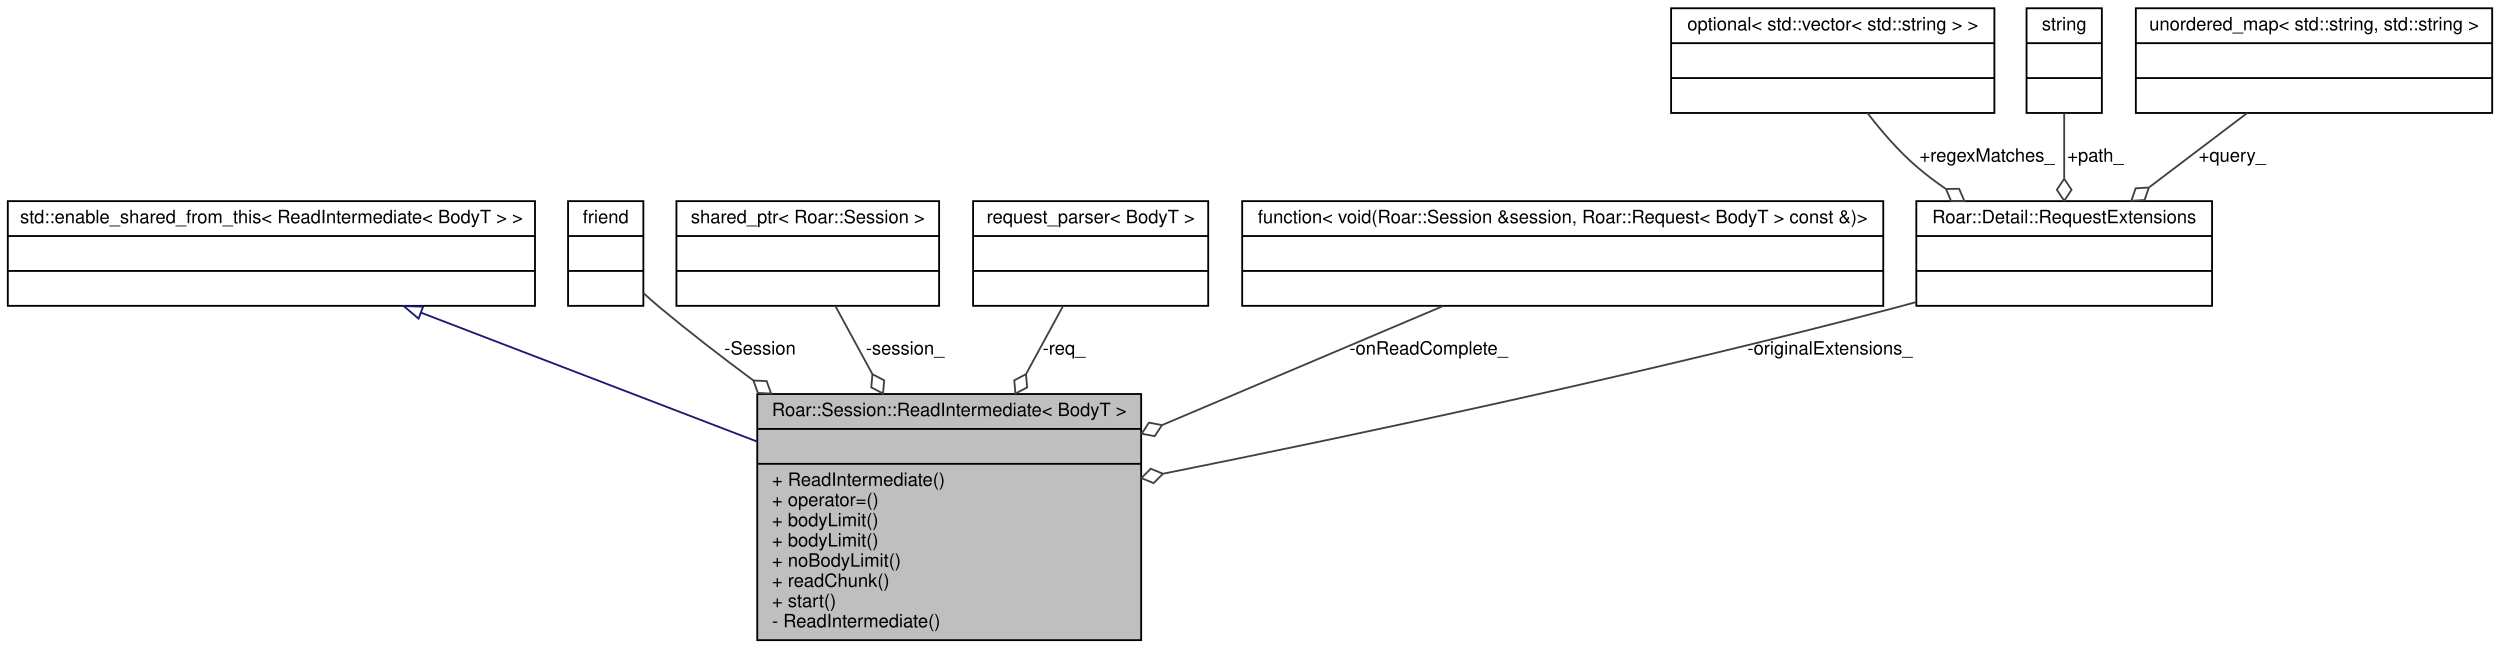
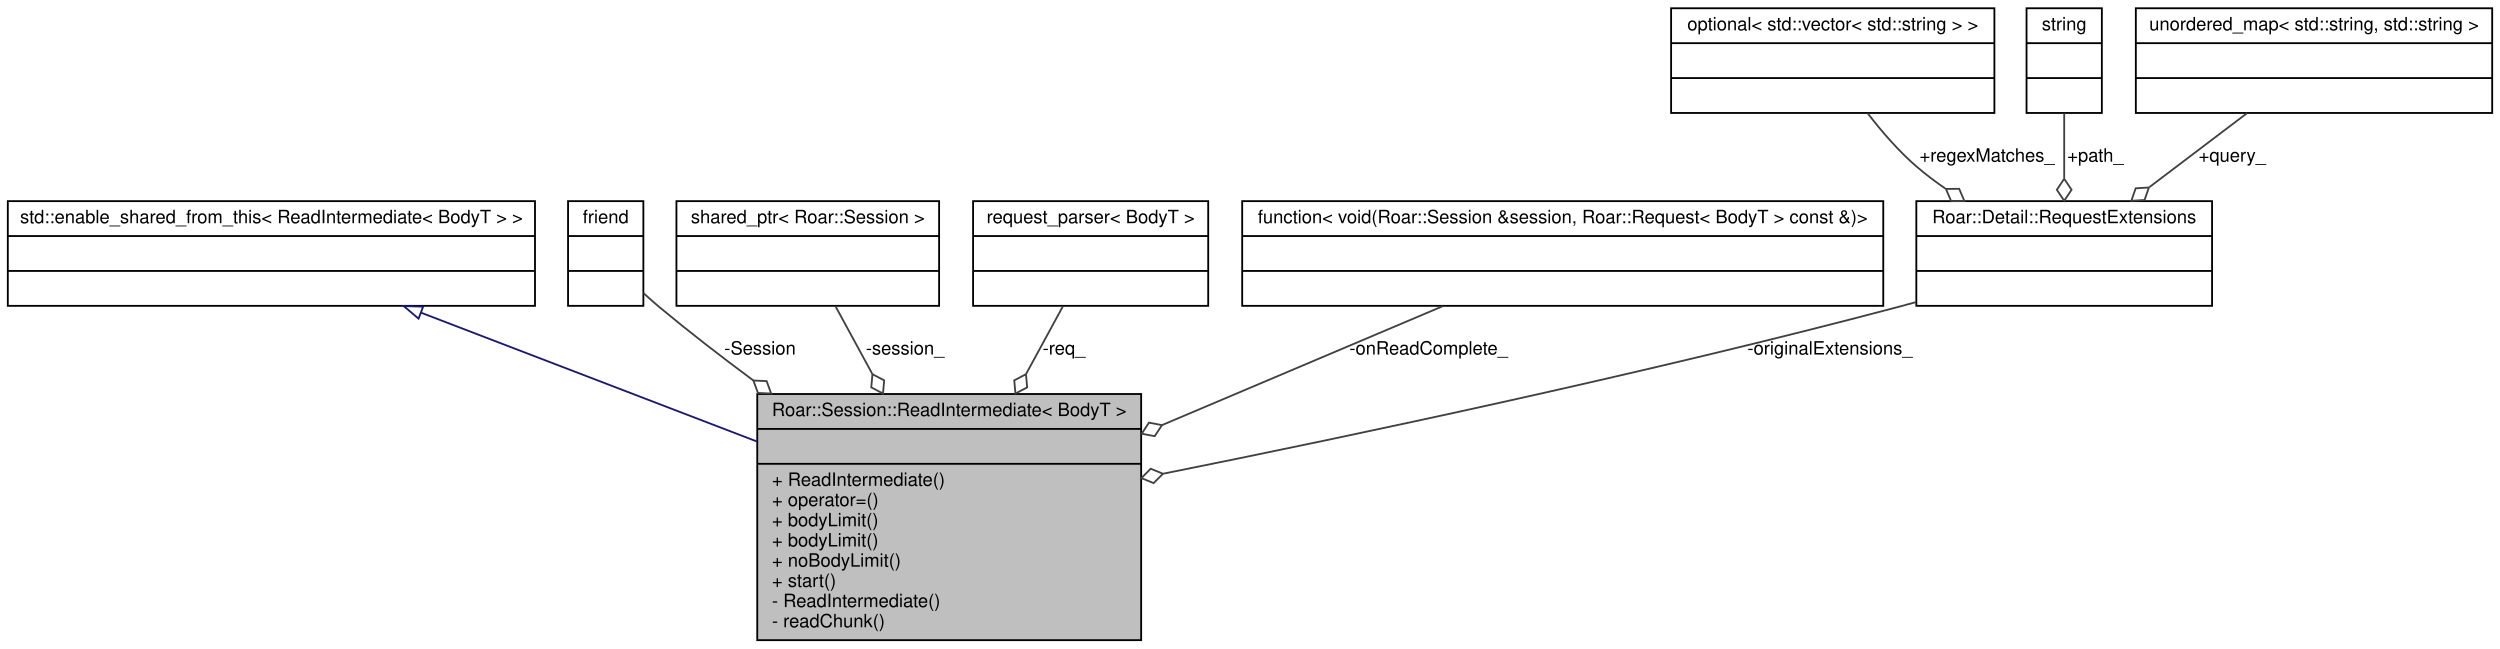
<svg xmlns="http://www.w3.org/2000/svg" xmlns:xlink="http://www.w3.org/1999/xlink" width="1361pt" height="353pt" viewBox="0.00 0.00 1360.50 353.00">
  <g id="graph0" class="graph" transform="scale(1 1) rotate(0) translate(4 349)">
    <g id="node1" class="node">
      <g id="a_node1">
-         <a xlink:title=" ">
+         <a xlink:title="Utility class to build up read operations.">
          <polygon fill="#bfbfbf" stroke="black" points="408,-0.5 408,-134.5 617,-134.5 617,-0.5 408,-0.5" />
          <text text-anchor="middle" x="512.5" y="-122.5" font-family="Helvetica,sans-Serif" font-size="10.00">Roar::Session::ReadIntermediate&lt; BodyT &gt;</text>
          <polyline fill="none" stroke="black" points="408,-115.5 617,-115.5 " />
          <text text-anchor="middle" x="512.5" y="-103.5" font-family="Helvetica,sans-Serif" font-size="10.00"> </text>
          <polyline fill="none" stroke="black" points="408,-96.5 617,-96.5 " />
          <text text-anchor="start" x="416" y="-84.5" font-family="Helvetica,sans-Serif" font-size="10.00">+ ReadIntermediate()</text>
          <text text-anchor="start" x="416" y="-73.5" font-family="Helvetica,sans-Serif" font-size="10.00">+ operator=()</text>
          <text text-anchor="start" x="416" y="-62.5" font-family="Helvetica,sans-Serif" font-size="10.00">+ bodyLimit()</text>
          <text text-anchor="start" x="416" y="-51.5" font-family="Helvetica,sans-Serif" font-size="10.00">+ bodyLimit()</text>
          <text text-anchor="start" x="416" y="-40.5" font-family="Helvetica,sans-Serif" font-size="10.00">+ noBodyLimit()</text>
-           <text text-anchor="start" x="416" y="-29.5" font-family="Helvetica,sans-Serif" font-size="10.00">+ readChunk()</text>
-           <text text-anchor="start" x="416" y="-18.5" font-family="Helvetica,sans-Serif" font-size="10.00">+ start()</text>
-           <text text-anchor="start" x="416" y="-7.5" font-family="Helvetica,sans-Serif" font-size="10.00">- ReadIntermediate()</text>
+           <text text-anchor="start" x="416" y="-29.5" font-family="Helvetica,sans-Serif" font-size="10.00">+ start()</text>
+           <text text-anchor="start" x="416" y="-18.5" font-family="Helvetica,sans-Serif" font-size="10.00">- ReadIntermediate()</text>
+           <text text-anchor="start" x="416" y="-7.5" font-family="Helvetica,sans-Serif" font-size="10.00">- readChunk()</text>
        </a>
      </g>
    </g>
    <g id="node2" class="node">
      <g id="a_node2">
        <a xlink:title=" ">
          <polygon fill="none" stroke="black" points="0,-182.5 0,-239.5 287,-239.5 287,-182.5 0,-182.5" />
          <text text-anchor="middle" x="143.5" y="-227.5" font-family="Helvetica,sans-Serif" font-size="10.00">std::enable_shared_from_this&lt; ReadIntermediate&lt; BodyT &gt; &gt;</text>
          <polyline fill="none" stroke="black" points="0,-220.5 287,-220.5 " />
          <text text-anchor="middle" x="143.5" y="-208.5" font-family="Helvetica,sans-Serif" font-size="10.00"> </text>
          <polyline fill="none" stroke="black" points="0,-201.5 287,-201.5 " />
          <text text-anchor="middle" x="143.5" y="-189.5" font-family="Helvetica,sans-Serif" font-size="10.00"> </text>
        </a>
      </g>
    </g>
    <g id="edge1" class="edge">
      <path fill="none" stroke="midnightblue" d="M225.02,-178.74C278.84,-158.1 349.85,-130.87 407.83,-108.64" />
      <polygon fill="none" stroke="midnightblue" points="223.61,-175.53 215.52,-182.38 226.11,-182.07 223.61,-175.53" />
    </g>
    <g id="node3" class="node">
      <g id="a_node3">
        <a xlink:title=" ">
          <polygon fill="none" stroke="black" points="305,-182.5 305,-239.5 346,-239.5 346,-182.5 305,-182.5" />
          <text text-anchor="middle" x="325.5" y="-227.5" font-family="Helvetica,sans-Serif" font-size="10.00">friend</text>
          <polyline fill="none" stroke="black" points="305,-220.5 346,-220.5 " />
          <text text-anchor="middle" x="325.5" y="-208.5" font-family="Helvetica,sans-Serif" font-size="10.00"> </text>
          <polyline fill="none" stroke="black" points="305,-201.5 346,-201.5 " />
          <text text-anchor="middle" x="325.5" y="-189.5" font-family="Helvetica,sans-Serif" font-size="10.00"> </text>
        </a>
      </g>
    </g>
    <g id="edge2" class="edge">
      <path fill="none" stroke="#404040" d="M346.07,-189.44C348.85,-186.87 351.71,-184.33 354.5,-182 370.69,-168.49 388.38,-154.82 405.88,-141.87" />
      <polygon fill="none" stroke="#404040" points="405.9,-141.85 408.37,-135.08 415.57,-134.75 413.1,-141.53 405.9,-141.85" />
      <text text-anchor="middle" x="409.5" y="-156" font-family="Helvetica,sans-Serif" font-size="10.00"> -Session</text>
    </g>
    <g id="node4" class="node">
      <g id="a_node4">
        <a xlink:title=" ">
          <polygon fill="none" stroke="black" points="364,-182.5 364,-239.5 507,-239.5 507,-182.5 364,-182.5" />
          <text text-anchor="middle" x="435.5" y="-227.5" font-family="Helvetica,sans-Serif" font-size="10.00">shared_ptr&lt; Roar::Session &gt;</text>
          <polyline fill="none" stroke="black" points="364,-220.5 507,-220.5 " />
          <text text-anchor="middle" x="435.5" y="-208.5" font-family="Helvetica,sans-Serif" font-size="10.00"> </text>
          <polyline fill="none" stroke="black" points="364,-201.5 507,-201.5 " />
          <text text-anchor="middle" x="435.5" y="-189.5" font-family="Helvetica,sans-Serif" font-size="10.00"> </text>
        </a>
      </g>
    </g>
    <g id="edge3" class="edge">
      <path fill="none" stroke="#404040" d="M450.53,-182.38C456.4,-171.59 463.45,-158.64 470.65,-145.4" />
      <polygon fill="none" stroke="#404040" points="470.71,-145.29 470.07,-138.11 476.45,-134.75 477.09,-141.93 470.71,-145.29" />
      <text text-anchor="middle" x="488.5" y="-156" font-family="Helvetica,sans-Serif" font-size="10.00"> -session_</text>
    </g>
    <g id="node5" class="node">
      <g id="a_node5">
        <a xlink:title=" ">
          <polygon fill="none" stroke="black" points="525.5,-182.5 525.5,-239.5 653.5,-239.5 653.5,-182.5 525.5,-182.5" />
          <text text-anchor="middle" x="589.5" y="-227.5" font-family="Helvetica,sans-Serif" font-size="10.00">request_parser&lt; BodyT &gt;</text>
          <polyline fill="none" stroke="black" points="525.5,-220.5 653.5,-220.5 " />
          <text text-anchor="middle" x="589.5" y="-208.5" font-family="Helvetica,sans-Serif" font-size="10.00"> </text>
          <polyline fill="none" stroke="black" points="525.5,-201.5 653.5,-201.5 " />
          <text text-anchor="middle" x="589.5" y="-189.5" font-family="Helvetica,sans-Serif" font-size="10.00"> </text>
        </a>
      </g>
    </g>
    <g id="edge4" class="edge">
      <path fill="none" stroke="#404040" d="M574.47,-182.38C568.6,-171.59 561.55,-158.64 554.35,-145.4" />
      <polygon fill="none" stroke="#404040" points="554.29,-145.29 547.91,-141.93 548.55,-134.75 554.93,-138.11 554.29,-145.29" />
      <text text-anchor="middle" x="575" y="-156" font-family="Helvetica,sans-Serif" font-size="10.00"> -req_</text>
    </g>
    <g id="node6" class="node">
      <g id="a_node6">
        <a xlink:title=" ">
          <polygon fill="none" stroke="black" points="672,-182.5 672,-239.5 1021,-239.5 1021,-182.5 672,-182.5" />
          <text text-anchor="middle" x="846.5" y="-227.5" font-family="Helvetica,sans-Serif" font-size="10.00">function&lt; void(Roar::Session &amp;session, Roar::Request&lt; BodyT &gt; const &amp;)&gt;</text>
          <polyline fill="none" stroke="black" points="672,-220.5 1021,-220.5 " />
          <text text-anchor="middle" x="846.5" y="-208.5" font-family="Helvetica,sans-Serif" font-size="10.00"> </text>
          <polyline fill="none" stroke="black" points="672,-201.5 1021,-201.5 " />
          <text text-anchor="middle" x="846.5" y="-189.5" font-family="Helvetica,sans-Serif" font-size="10.00"> </text>
        </a>
      </g>
    </g>
    <g id="edge5" class="edge">
      <path fill="none" stroke="#404040" d="M781.31,-182.38C737.89,-163.99 679.62,-139.3 628.43,-117.61" />
      <polygon fill="none" stroke="#404040" points="628.34,-117.57 621.25,-118.92 617.29,-112.89 624.37,-111.55 628.34,-117.57" />
      <text text-anchor="middle" x="773.5" y="-156" font-family="Helvetica,sans-Serif" font-size="10.00"> -onReadComplete_</text>
    </g>
    <g id="node7" class="node">
      <g id="a_node7">
        <a xlink:href="structRoar_1_1Detail_1_1RequestExtensions.html" target="_top" xlink:title=" ">
          <polygon fill="none" stroke="black" points="1039,-182.5 1039,-239.5 1200,-239.5 1200,-182.5 1039,-182.5" />
          <text text-anchor="middle" x="1119.5" y="-227.5" font-family="Helvetica,sans-Serif" font-size="10.00">Roar::Detail::RequestExtensions</text>
          <polyline fill="none" stroke="black" points="1039,-220.5 1200,-220.5 " />
          <text text-anchor="middle" x="1119.5" y="-208.5" font-family="Helvetica,sans-Serif" font-size="10.00"> </text>
          <polyline fill="none" stroke="black" points="1039,-201.5 1200,-201.5 " />
          <text text-anchor="middle" x="1119.5" y="-189.5" font-family="Helvetica,sans-Serif" font-size="10.00"> </text>
        </a>
      </g>
    </g>
    <g id="edge6" class="edge">
      <path fill="none" stroke="#404040" d="M1038.64,-184.49C1035.56,-183.63 1032.51,-182.8 1029.5,-182 893.07,-145.87 734.26,-112.24 629.03,-91.12" />
      <polygon fill="none" stroke="#404040" points="628.87,-91.09 622.2,-93.83 617.1,-88.73 623.77,-85.99 628.87,-91.09" />
      <text text-anchor="middle" x="992" y="-156" font-family="Helvetica,sans-Serif" font-size="10.00"> -originalExtensions_</text>
    </g>
    <g id="node8" class="node">
      <g id="a_node8">
        <a xlink:title=" ">
          <polygon fill="none" stroke="black" points="905.5,-287.5 905.5,-344.5 1081.5,-344.5 1081.5,-287.5 905.5,-287.5" />
          <text text-anchor="middle" x="993.5" y="-332.5" font-family="Helvetica,sans-Serif" font-size="10.00">optional&lt; std::vector&lt; std::string &gt; &gt;</text>
          <polyline fill="none" stroke="black" points="905.5,-325.5 1081.5,-325.5 " />
          <text text-anchor="middle" x="993.5" y="-313.5" font-family="Helvetica,sans-Serif" font-size="10.00"> </text>
          <polyline fill="none" stroke="black" points="905.5,-306.5 1081.5,-306.5 " />
          <text text-anchor="middle" x="993.5" y="-294.5" font-family="Helvetica,sans-Serif" font-size="10.00"> </text>
        </a>
      </g>
    </g>
    <g id="edge7" class="edge">
      <path fill="none" stroke="#404040" d="M1012.48,-287.37C1020.15,-277.39 1029.54,-266.51 1039.5,-258 1044.25,-253.94 1049.41,-250.05 1054.75,-246.38" />
      <polygon fill="none" stroke="#404040" points="1055.11,-246.14 1057.95,-239.51 1065.16,-239.58 1062.32,-246.21 1055.11,-246.14" />
      <text text-anchor="middle" x="1077.5" y="-261" font-family="Helvetica,sans-Serif" font-size="10.00"> +regexMatches_</text>
    </g>
    <g id="node9" class="node">
      <g id="a_node9">
        <a xlink:title=" ">
          <polygon fill="none" stroke="black" points="1099,-287.5 1099,-344.5 1140,-344.5 1140,-287.5 1099,-287.5" />
          <text text-anchor="middle" x="1119.5" y="-332.5" font-family="Helvetica,sans-Serif" font-size="10.00">string</text>
          <polyline fill="none" stroke="black" points="1099,-325.5 1140,-325.5 " />
          <text text-anchor="middle" x="1119.5" y="-313.5" font-family="Helvetica,sans-Serif" font-size="10.00"> </text>
          <polyline fill="none" stroke="black" points="1099,-306.5 1140,-306.5 " />
          <text text-anchor="middle" x="1119.5" y="-294.5" font-family="Helvetica,sans-Serif" font-size="10.00"> </text>
        </a>
      </g>
    </g>
    <g id="edge8" class="edge">
      <path fill="none" stroke="#404040" d="M1119.5,-287.4C1119.5,-276.55 1119.5,-263.87 1119.5,-252.05" />
      <polygon fill="none" stroke="#404040" points="1119.5,-251.68 1115.5,-245.68 1119.5,-239.68 1123.5,-245.68 1119.5,-251.68" />
      <text text-anchor="middle" x="1136.5" y="-261" font-family="Helvetica,sans-Serif" font-size="10.00"> +path_</text>
    </g>
    <g id="node10" class="node">
      <g id="a_node10">
        <a xlink:title=" ">
          <polygon fill="none" stroke="black" points="1158.5,-287.5 1158.5,-344.5 1352.5,-344.5 1352.5,-287.5 1158.5,-287.5" />
          <text text-anchor="middle" x="1255.5" y="-332.5" font-family="Helvetica,sans-Serif" font-size="10.00">unordered_map&lt; std::string, std::string &gt;</text>
          <polyline fill="none" stroke="black" points="1158.5,-325.5 1352.5,-325.5 " />
          <text text-anchor="middle" x="1255.5" y="-313.5" font-family="Helvetica,sans-Serif" font-size="10.00"> </text>
          <polyline fill="none" stroke="black" points="1158.5,-306.5 1352.5,-306.5 " />
          <text text-anchor="middle" x="1255.5" y="-294.5" font-family="Helvetica,sans-Serif" font-size="10.00"> </text>
        </a>
      </g>
    </g>
    <g id="edge9" class="edge">
      <path fill="none" stroke="#404040" d="M1219.05,-287.4C1202.74,-275.04 1183.32,-260.33 1165.98,-247.2" />
      <polygon fill="none" stroke="#404040" points="1165.61,-246.92 1158.41,-246.49 1156.05,-239.68 1163.24,-240.11 1165.61,-246.92" />
      <text text-anchor="middle" x="1211" y="-261" font-family="Helvetica,sans-Serif" font-size="10.00"> +query_</text>
    </g>
  </g>
</svg>
